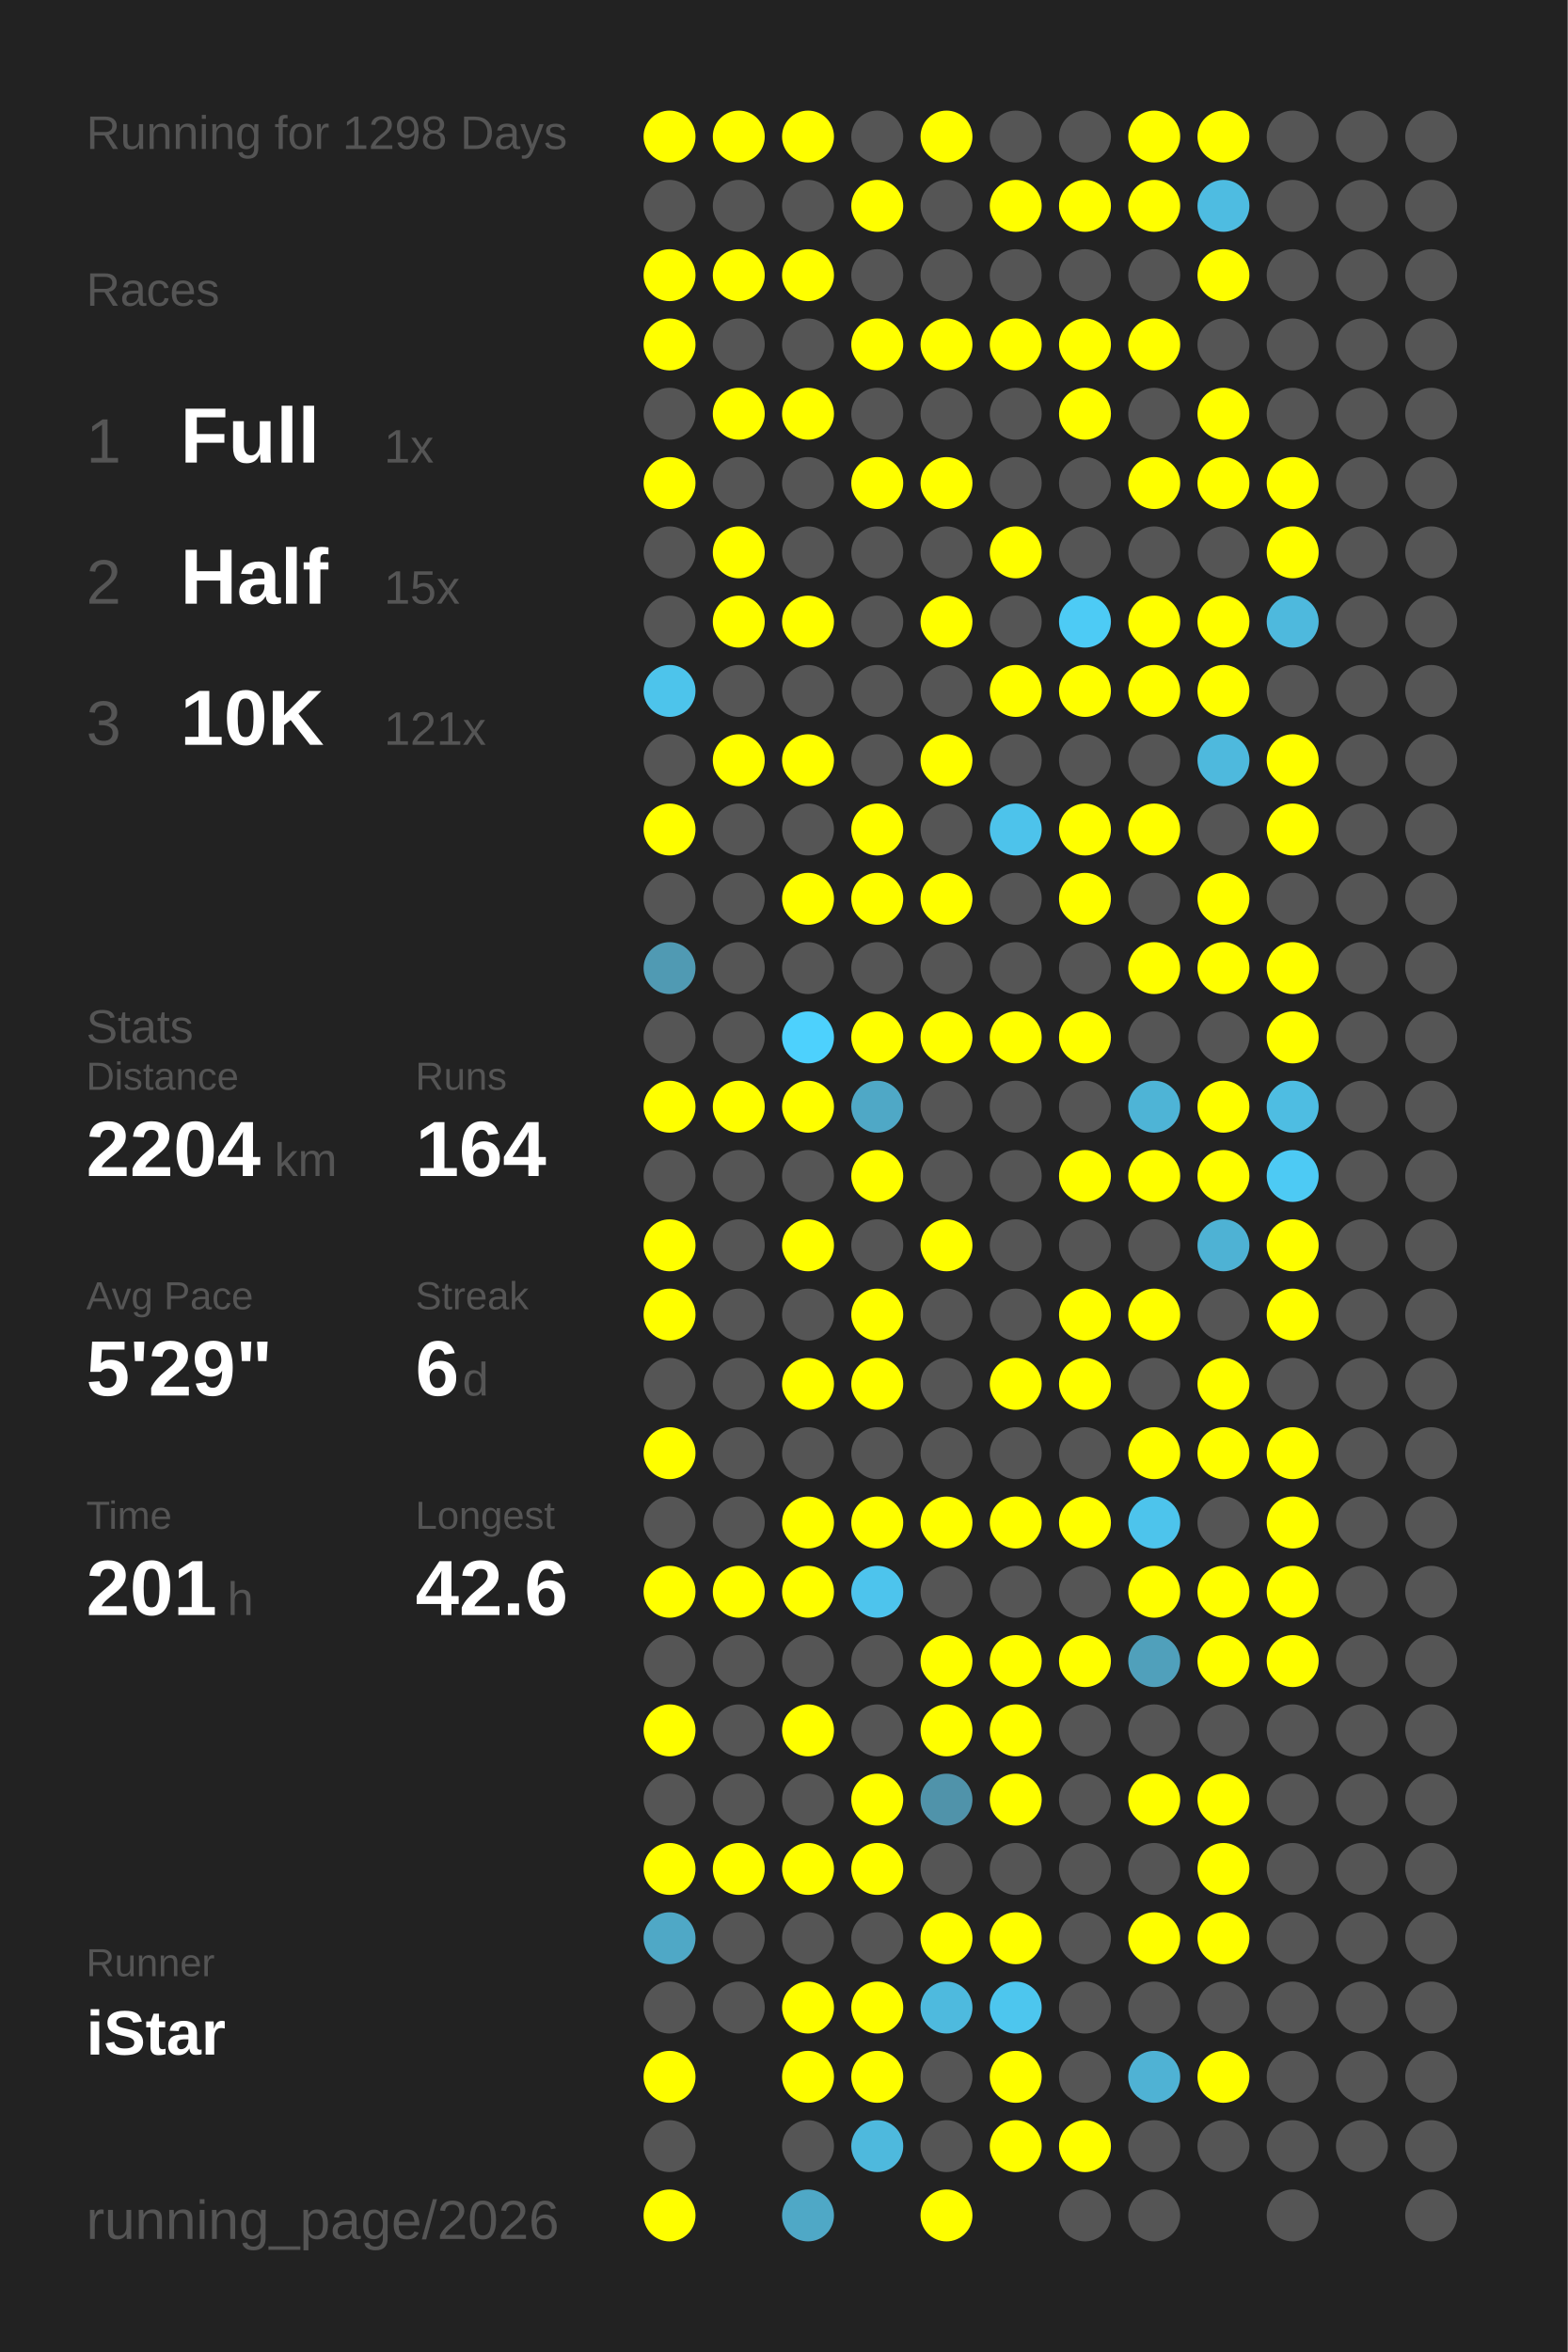
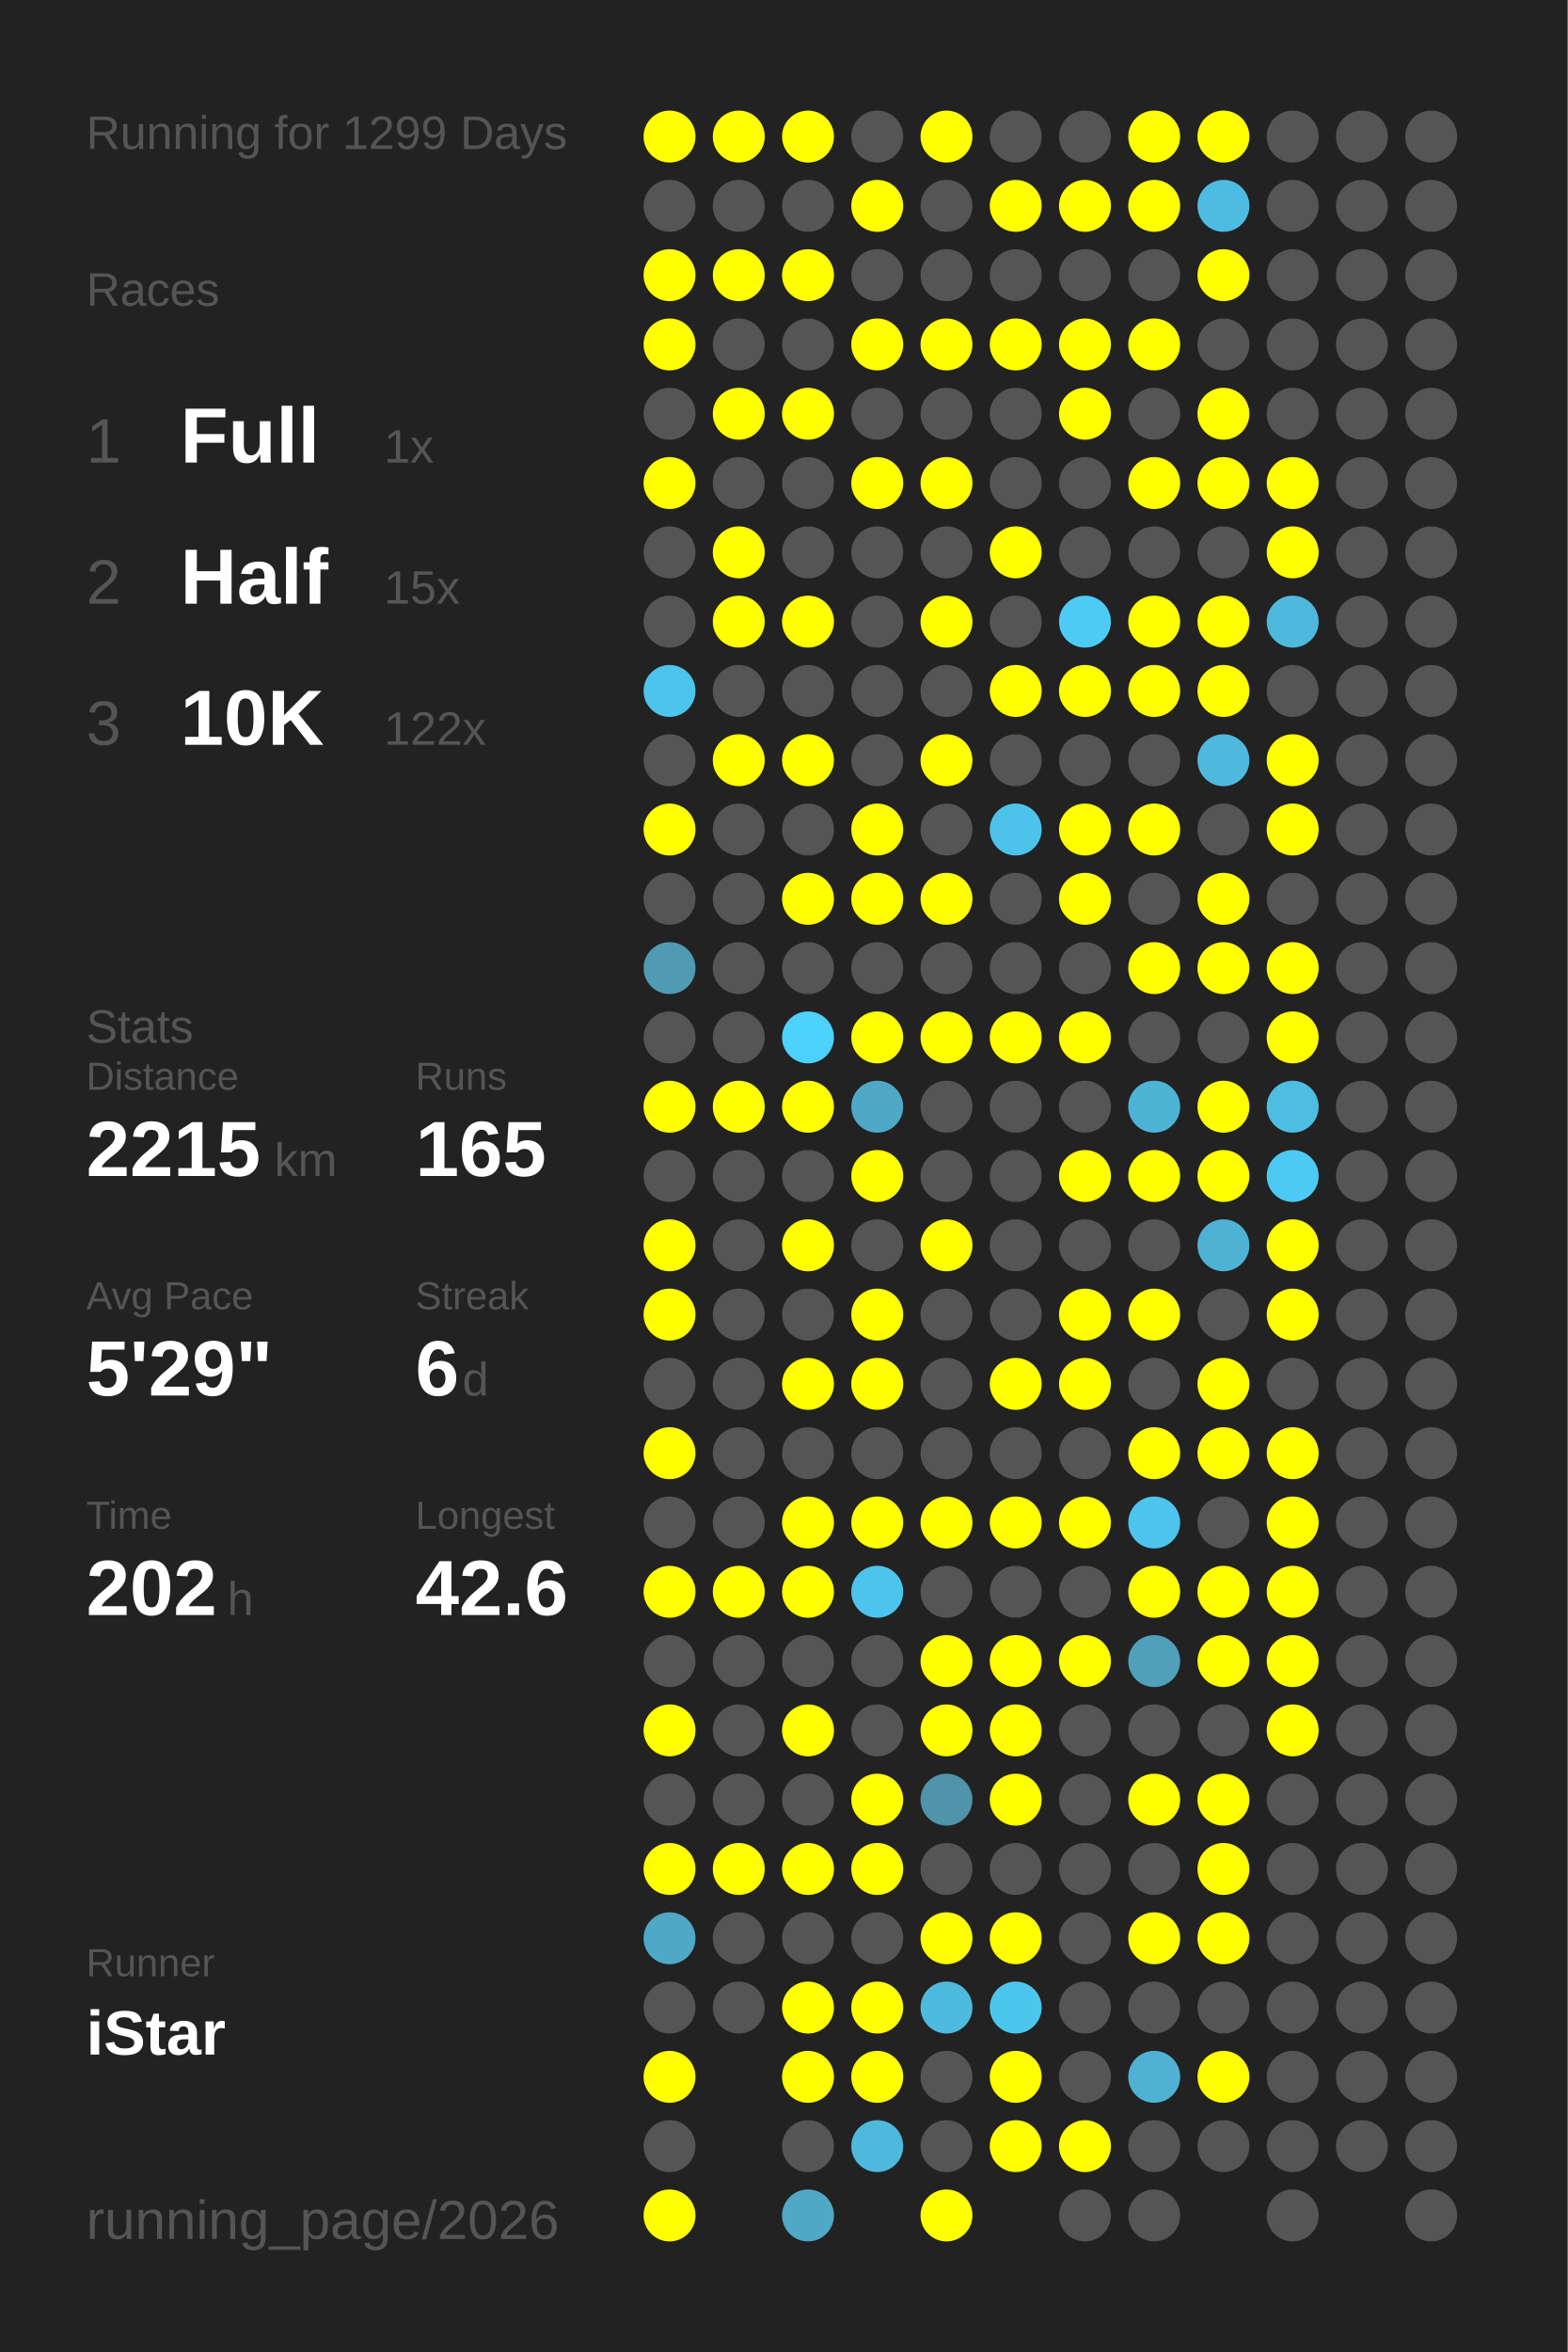
<svg xmlns="http://www.w3.org/2000/svg" baseProfile="full" height="300mm" version="1.1" viewBox="0,0,200,300" width="200mm">
  <defs />
  <rect fill="#222222" height="300" width="200" x="0" y="0" />
-   <text fill="#555555" style="font-size:6px; font-family:Arial;" x="11" y="19">Running for 1298 Days</text>
+   <text fill="#555555" style="font-size:6px; font-family:Arial;" x="11" y="19">Running for 1299 Days</text>
  <text fill="#555555" style="font-size:6px; font-family:Arial;" x="11" y="39">Races</text>
  <text fill="#555555" style="font-size:8px; font-family:Arial;" x="11" y="59">1</text>
  <text fill="#FFFFFF" style="font-size:10px; font-family:Arial; font-weight:bold;" x="23" y="59">Full</text>
  <text fill="#555555" style="font-size:6px; font-family:Arial;" x="49" y="59">1x</text>
  <text fill="#555555" style="font-size:8px; font-family:Arial;" x="11" y="77">2</text>
  <text fill="#FFFFFF" style="font-size:10px; font-family:Arial; font-weight:bold;" x="23" y="77">Half</text>
  <text fill="#555555" style="font-size:6px; font-family:Arial;" x="49" y="77">15x</text>
  <text fill="#555555" style="font-size:8px; font-family:Arial;" x="11" y="95">3</text>
  <text fill="#FFFFFF" style="font-size:10px; font-family:Arial; font-weight:bold;" x="23" y="95">10K</text>
-   <text fill="#555555" style="font-size:6px; font-family:Arial;" x="49" y="95">121x</text>
+   <text fill="#555555" style="font-size:6px; font-family:Arial;" x="49" y="95">122x</text>
  <text fill="#555555" style="font-size:6px; font-family:Arial;" x="11" y="133">Stats</text>
  <text fill="#555555" style="font-size:5px; font-family:Arial;" x="11" y="139">Distance</text>
-   <text fill="#FFFFFF" style="font-size:10px; font-family:Arial; font-weight:bold;" x="11" y="150">2204</text>
+   <text fill="#FFFFFF" style="font-size:10px; font-family:Arial; font-weight:bold;" x="11" y="150">2215</text>
  <text fill="#555555" style="font-size:6px; font-family:Arial;" x="35" y="150">km</text>
  <text fill="#555555" style="font-size:5px; font-family:Arial;" x="53" y="139">Runs</text>
-   <text fill="#FFFFFF" style="font-size:10px; font-family:Arial; font-weight:bold;" x="53" y="150">164</text>
+   <text fill="#FFFFFF" style="font-size:10px; font-family:Arial; font-weight:bold;" x="53" y="150">165</text>
  <text fill="#555555" style="font-size:5px; font-family:Arial;" x="11" y="167">Avg Pace</text>
  <text fill="#FFFFFF" style="font-size:10px; font-family:Arial; font-weight:bold;" x="11" y="178">5'29"</text>
  <text fill="#555555" style="font-size:5px; font-family:Arial;" x="53" y="167">Streak</text>
  <text fill="#FFFFFF" style="font-size:10px; font-family:Arial; font-weight:bold;" x="53" y="178">6</text>
  <text fill="#555555" style="font-size:6px; font-family:Arial;" x="59" y="178">d</text>
  <text fill="#555555" style="font-size:5px; font-family:Arial;" x="11" y="195">Time</text>
-   <text fill="#FFFFFF" style="font-size:10px; font-family:Arial; font-weight:bold;" x="11" y="206">201</text>
+   <text fill="#FFFFFF" style="font-size:10px; font-family:Arial; font-weight:bold;" x="11" y="206">202</text>
  <text fill="#555555" style="font-size:6px; font-family:Arial;" x="29" y="206">h</text>
  <text fill="#555555" style="font-size:5px; font-family:Arial;" x="53" y="195">Longest</text>
  <text fill="#FFFFFF" style="font-size:10px; font-family:Arial; font-weight:bold;" x="53" y="206">42.6</text>
  <text fill="#555555" style="font-size:5px; font-family:Arial;" x="11" y="252.065">Runner</text>
  <text fill="#FFFFFF" style="font-size:8px; font-family:Arial; font-weight:bold;" x="11" y="262.065">iStar</text>
  <text fill="#555555" style="font-size:7px; font-family:Arial;" x="11" y="285.581">running_page/2026</text>
  <circle cx="85.417" cy="17.419" fill="#FFFF00" r="3.312" />
  <circle cx="85.417" cy="26.258" fill="#555555" r="3.312" />
  <circle cx="85.417" cy="35.097" fill="#FFFF00" r="3.312" />
  <circle cx="85.417" cy="43.935" fill="#FFFF00" r="3.312" />
  <circle cx="85.417" cy="52.774" fill="#555555" r="3.312" />
  <circle cx="85.417" cy="61.613" fill="#FFFF00" r="3.312" />
  <circle cx="85.417" cy="70.452" fill="#555555" r="3.312" />
  <circle cx="85.417" cy="79.29" fill="#555555" r="3.312" />
  <circle cx="85.417" cy="88.129" fill="#4dc4eb" r="3.312" />
  <circle cx="85.417" cy="96.968" fill="#555555" r="3.312" />
  <circle cx="85.417" cy="105.806" fill="#FFFF00" r="3.312" />
  <circle cx="85.417" cy="114.645" fill="#555555" r="3.312" />
  <circle cx="85.417" cy="123.484" fill="#509ab3" r="3.312" />
  <circle cx="85.417" cy="132.323" fill="#555555" r="3.312" />
  <circle cx="85.417" cy="141.161" fill="#FFFF00" r="3.312" />
  <circle cx="85.417" cy="150" fill="#555555" r="3.312" />
  <circle cx="85.417" cy="158.839" fill="#FFFF00" r="3.312" />
  <circle cx="85.417" cy="167.677" fill="#FFFF00" r="3.312" />
  <circle cx="85.417" cy="176.516" fill="#555555" r="3.312" />
  <circle cx="85.417" cy="185.355" fill="#FFFF00" r="3.312" />
  <circle cx="85.417" cy="194.194" fill="#555555" r="3.312" />
  <circle cx="85.417" cy="203.032" fill="#FFFF00" r="3.312" />
  <circle cx="85.417" cy="211.871" fill="#555555" r="3.312" />
  <circle cx="85.417" cy="220.71" fill="#FFFF00" r="3.312" />
  <circle cx="85.417" cy="229.548" fill="#555555" r="3.312" />
  <circle cx="85.417" cy="238.387" fill="#FFFF00" r="3.312" />
  <circle cx="85.417" cy="247.226" fill="#4fa8c6" r="3.312" />
  <circle cx="85.417" cy="256.065" fill="#555555" r="3.312" />
  <circle cx="85.417" cy="264.903" fill="#FFFF00" r="3.312" />
  <circle cx="85.417" cy="273.742" fill="#555555" r="3.312" />
  <circle cx="85.417" cy="282.581" fill="#FFFF00" r="3.312" />
  <circle cx="94.25" cy="17.419" fill="#FFFF00" r="3.312" />
  <circle cx="94.25" cy="26.258" fill="#555555" r="3.312" />
  <circle cx="94.25" cy="35.097" fill="#FFFF00" r="3.312" />
  <circle cx="94.25" cy="43.935" fill="#555555" r="3.312" />
  <circle cx="94.25" cy="52.774" fill="#FFFF00" r="3.312" />
  <circle cx="94.25" cy="61.613" fill="#555555" r="3.312" />
  <circle cx="94.25" cy="70.452" fill="#FFFF00" r="3.312" />
  <circle cx="94.25" cy="79.29" fill="#FFFF00" r="3.312" />
  <circle cx="94.25" cy="88.129" fill="#555555" r="3.312" />
  <circle cx="94.25" cy="96.968" fill="#FFFF00" r="3.312" />
  <circle cx="94.25" cy="105.806" fill="#555555" r="3.312" />
  <circle cx="94.25" cy="114.645" fill="#555555" r="3.312" />
  <circle cx="94.25" cy="123.484" fill="#555555" r="3.312" />
  <circle cx="94.25" cy="132.323" fill="#555555" r="3.312" />
  <circle cx="94.25" cy="141.161" fill="#FFFF00" r="3.312" />
  <circle cx="94.25" cy="150" fill="#555555" r="3.312" />
  <circle cx="94.25" cy="158.839" fill="#555555" r="3.312" />
  <circle cx="94.25" cy="167.677" fill="#555555" r="3.312" />
  <circle cx="94.25" cy="176.516" fill="#555555" r="3.312" />
  <circle cx="94.25" cy="185.355" fill="#555555" r="3.312" />
  <circle cx="94.25" cy="194.194" fill="#555555" r="3.312" />
  <circle cx="94.25" cy="203.032" fill="#FFFF00" r="3.312" />
  <circle cx="94.25" cy="211.871" fill="#555555" r="3.312" />
  <circle cx="94.25" cy="220.71" fill="#555555" r="3.312" />
  <circle cx="94.25" cy="229.548" fill="#555555" r="3.312" />
  <circle cx="94.25" cy="238.387" fill="#FFFF00" r="3.312" />
  <circle cx="94.25" cy="247.226" fill="#555555" r="3.312" />
  <circle cx="94.25" cy="256.065" fill="#555555" r="3.312" />
  <circle cx="103.083" cy="17.419" fill="#FFFF00" r="3.312" />
  <circle cx="103.083" cy="26.258" fill="#555555" r="3.312" />
  <circle cx="103.083" cy="35.097" fill="#FFFF00" r="3.312" />
  <circle cx="103.083" cy="43.935" fill="#555555" r="3.312" />
  <circle cx="103.083" cy="52.774" fill="#FFFF00" r="3.312" />
  <circle cx="103.083" cy="61.613" fill="#555555" r="3.312" />
  <circle cx="103.083" cy="70.452" fill="#555555" r="3.312" />
  <circle cx="103.083" cy="79.29" fill="#FFFF00" r="3.312" />
  <circle cx="103.083" cy="88.129" fill="#555555" r="3.312" />
  <circle cx="103.083" cy="96.968" fill="#FFFF00" r="3.312" />
  <circle cx="103.083" cy="105.806" fill="#555555" r="3.312" />
  <circle cx="103.083" cy="114.645" fill="#FFFF00" r="3.312" />
  <circle cx="103.083" cy="123.484" fill="#555555" r="3.312" />
  <circle cx="103.083" cy="132.323" fill="#4dd1fd" r="3.312" />
  <circle cx="103.083" cy="141.161" fill="#FFFF00" r="3.312" />
  <circle cx="103.083" cy="150" fill="#555555" r="3.312" />
  <circle cx="103.083" cy="158.839" fill="#FFFF00" r="3.312" />
  <circle cx="103.083" cy="167.677" fill="#555555" r="3.312" />
  <circle cx="103.083" cy="176.516" fill="#FFFF00" r="3.312" />
  <circle cx="103.083" cy="185.355" fill="#555555" r="3.312" />
  <circle cx="103.083" cy="194.194" fill="#FFFF00" r="3.312" />
  <circle cx="103.083" cy="203.032" fill="#FFFF00" r="3.312" />
  <circle cx="103.083" cy="211.871" fill="#555555" r="3.312" />
  <circle cx="103.083" cy="220.71" fill="#FFFF00" r="3.312" />
  <circle cx="103.083" cy="229.548" fill="#555555" r="3.312" />
  <circle cx="103.083" cy="238.387" fill="#FFFF00" r="3.312" />
  <circle cx="103.083" cy="247.226" fill="#555555" r="3.312" />
  <circle cx="103.083" cy="256.065" fill="#FFFF00" r="3.312" />
  <circle cx="103.083" cy="264.903" fill="#FFFF00" r="3.312" />
  <circle cx="103.083" cy="273.742" fill="#555555" r="3.312" />
  <circle cx="103.083" cy="282.581" fill="#4fa8c6" r="3.312" />
  <circle cx="111.917" cy="17.419" fill="#555555" r="3.312" />
  <circle cx="111.917" cy="26.258" fill="#FFFF00" r="3.312" />
  <circle cx="111.917" cy="35.097" fill="#555555" r="3.312" />
  <circle cx="111.917" cy="43.935" fill="#FFFF00" r="3.312" />
  <circle cx="111.917" cy="52.774" fill="#555555" r="3.312" />
  <circle cx="111.917" cy="61.613" fill="#FFFF00" r="3.312" />
  <circle cx="111.917" cy="70.452" fill="#555555" r="3.312" />
  <circle cx="111.917" cy="79.29" fill="#555555" r="3.312" />
  <circle cx="111.917" cy="88.129" fill="#555555" r="3.312" />
  <circle cx="111.917" cy="96.968" fill="#555555" r="3.312" />
  <circle cx="111.917" cy="105.806" fill="#FFFF00" r="3.312" />
  <circle cx="111.917" cy="114.645" fill="#FFFF00" r="3.312" />
  <circle cx="111.917" cy="123.484" fill="#555555" r="3.312" />
  <circle cx="111.917" cy="132.323" fill="#FFFF00" r="3.312" />
  <circle cx="111.917" cy="141.161" fill="#4fa8c6" r="3.312" />
  <circle cx="111.917" cy="150" fill="#FFFF00" r="3.312" />
  <circle cx="111.917" cy="158.839" fill="#555555" r="3.312" />
  <circle cx="111.917" cy="167.677" fill="#FFFF00" r="3.312" />
  <circle cx="111.917" cy="176.516" fill="#FFFF00" r="3.312" />
  <circle cx="111.917" cy="185.355" fill="#555555" r="3.312" />
  <circle cx="111.917" cy="194.194" fill="#FFFF00" r="3.312" />
  <circle cx="111.917" cy="203.032" fill="#4dc4ed" r="3.312" />
  <circle cx="111.917" cy="211.871" fill="#555555" r="3.312" />
  <circle cx="111.917" cy="220.71" fill="#555555" r="3.312" />
  <circle cx="111.917" cy="229.548" fill="#FFFF00" r="3.312" />
  <circle cx="111.917" cy="238.387" fill="#FFFF00" r="3.312" />
  <circle cx="111.917" cy="247.226" fill="#555555" r="3.312" />
  <circle cx="111.917" cy="256.065" fill="#FFFF00" r="3.312" />
  <circle cx="111.917" cy="264.903" fill="#FFFF00" r="3.312" />
  <circle cx="111.917" cy="273.742" fill="#4eb9dd" r="3.312" />
  <circle cx="120.75" cy="17.419" fill="#FFFF00" r="3.312" />
  <circle cx="120.75" cy="26.258" fill="#555555" r="3.312" />
  <circle cx="120.75" cy="35.097" fill="#555555" r="3.312" />
  <circle cx="120.75" cy="43.935" fill="#FFFF00" r="3.312" />
  <circle cx="120.75" cy="52.774" fill="#555555" r="3.312" />
  <circle cx="120.75" cy="61.613" fill="#FFFF00" r="3.312" />
  <circle cx="120.75" cy="70.452" fill="#555555" r="3.312" />
  <circle cx="120.75" cy="79.29" fill="#FFFF00" r="3.312" />
  <circle cx="120.75" cy="88.129" fill="#555555" r="3.312" />
  <circle cx="120.75" cy="96.968" fill="#FFFF00" r="3.312" />
  <circle cx="120.75" cy="105.806" fill="#555555" r="3.312" />
  <circle cx="120.75" cy="114.645" fill="#FFFF00" r="3.312" />
  <circle cx="120.75" cy="123.484" fill="#555555" r="3.312" />
  <circle cx="120.75" cy="132.323" fill="#FFFF00" r="3.312" />
  <circle cx="120.75" cy="141.161" fill="#555555" r="3.312" />
  <circle cx="120.75" cy="150" fill="#555555" r="3.312" />
  <circle cx="120.75" cy="158.839" fill="#FFFF00" r="3.312" />
  <circle cx="120.75" cy="167.677" fill="#555555" r="3.312" />
  <circle cx="120.75" cy="176.516" fill="#555555" r="3.312" />
  <circle cx="120.75" cy="185.355" fill="#555555" r="3.312" />
  <circle cx="120.75" cy="194.194" fill="#FFFF00" r="3.312" />
  <circle cx="120.75" cy="203.032" fill="#555555" r="3.312" />
  <circle cx="120.75" cy="211.871" fill="#FFFF00" r="3.312" />
  <circle cx="120.75" cy="220.71" fill="#FFFF00" r="3.312" />
  <circle cx="120.75" cy="229.548" fill="#5093aa" r="3.312" />
  <circle cx="120.75" cy="238.387" fill="#555555" r="3.312" />
  <circle cx="120.75" cy="247.226" fill="#FFFF00" r="3.312" />
  <circle cx="120.75" cy="256.065" fill="#4ebade" r="3.312" />
  <circle cx="120.75" cy="264.903" fill="#555555" r="3.312" />
  <circle cx="120.75" cy="273.742" fill="#555555" r="3.312" />
  <circle cx="120.75" cy="282.581" fill="#FFFF00" r="3.312" />
  <circle cx="129.583" cy="17.419" fill="#555555" r="3.312" />
  <circle cx="129.583" cy="26.258" fill="#FFFF00" r="3.312" />
  <circle cx="129.583" cy="35.097" fill="#555555" r="3.312" />
  <circle cx="129.583" cy="43.935" fill="#FFFF00" r="3.312" />
  <circle cx="129.583" cy="52.774" fill="#555555" r="3.312" />
  <circle cx="129.583" cy="61.613" fill="#555555" r="3.312" />
  <circle cx="129.583" cy="70.452" fill="#FFFF00" r="3.312" />
  <circle cx="129.583" cy="79.29" fill="#555555" r="3.312" />
  <circle cx="129.583" cy="88.129" fill="#FFFF00" r="3.312" />
  <circle cx="129.583" cy="96.968" fill="#555555" r="3.312" />
  <circle cx="129.583" cy="105.806" fill="#4dc3eb" r="3.312" />
  <circle cx="129.583" cy="114.645" fill="#555555" r="3.312" />
  <circle cx="129.583" cy="123.484" fill="#555555" r="3.312" />
  <circle cx="129.583" cy="132.323" fill="#FFFF00" r="3.312" />
  <circle cx="129.583" cy="141.161" fill="#555555" r="3.312" />
  <circle cx="129.583" cy="150" fill="#555555" r="3.312" />
  <circle cx="129.583" cy="158.839" fill="#555555" r="3.312" />
  <circle cx="129.583" cy="167.677" fill="#555555" r="3.312" />
  <circle cx="129.583" cy="176.516" fill="#FFFF00" r="3.312" />
  <circle cx="129.583" cy="185.355" fill="#555555" r="3.312" />
  <circle cx="129.583" cy="194.194" fill="#FFFF00" r="3.312" />
  <circle cx="129.583" cy="203.032" fill="#555555" r="3.312" />
  <circle cx="129.583" cy="211.871" fill="#FFFF00" r="3.312" />
  <circle cx="129.583" cy="220.71" fill="#FFFF00" r="3.312" />
  <circle cx="129.583" cy="229.548" fill="#FFFF00" r="3.312" />
  <circle cx="129.583" cy="238.387" fill="#555555" r="3.312" />
  <circle cx="129.583" cy="247.226" fill="#FFFF00" r="3.312" />
  <circle cx="129.583" cy="256.065" fill="#4dc6ee" r="3.312" />
  <circle cx="129.583" cy="264.903" fill="#FFFF00" r="3.312" />
  <circle cx="129.583" cy="273.742" fill="#FFFF00" r="3.312" />
  <circle cx="138.417" cy="17.419" fill="#555555" r="3.312" />
  <circle cx="138.417" cy="26.258" fill="#FFFF00" r="3.312" />
  <circle cx="138.417" cy="35.097" fill="#555555" r="3.312" />
  <circle cx="138.417" cy="43.935" fill="#FFFF00" r="3.312" />
  <circle cx="138.417" cy="52.774" fill="#FFFF00" r="3.312" />
  <circle cx="138.417" cy="61.613" fill="#555555" r="3.312" />
  <circle cx="138.417" cy="70.452" fill="#555555" r="3.312" />
  <circle cx="138.417" cy="79.29" fill="#4dcbf5" r="3.312" />
  <circle cx="138.417" cy="88.129" fill="#FFFF00" r="3.312" />
  <circle cx="138.417" cy="96.968" fill="#555555" r="3.312" />
  <circle cx="138.417" cy="105.806" fill="#FFFF00" r="3.312" />
  <circle cx="138.417" cy="114.645" fill="#FFFF00" r="3.312" />
  <circle cx="138.417" cy="123.484" fill="#555555" r="3.312" />
  <circle cx="138.417" cy="132.323" fill="#FFFF00" r="3.312" />
  <circle cx="138.417" cy="141.161" fill="#555555" r="3.312" />
  <circle cx="138.417" cy="150" fill="#FFFF00" r="3.312" />
  <circle cx="138.417" cy="158.839" fill="#555555" r="3.312" />
  <circle cx="138.417" cy="167.677" fill="#FFFF00" r="3.312" />
  <circle cx="138.417" cy="176.516" fill="#FFFF00" r="3.312" />
  <circle cx="138.417" cy="185.355" fill="#555555" r="3.312" />
  <circle cx="138.417" cy="194.194" fill="#FFFF00" r="3.312" />
  <circle cx="138.417" cy="203.032" fill="#555555" r="3.312" />
  <circle cx="138.417" cy="211.871" fill="#FFFF00" r="3.312" />
  <circle cx="138.417" cy="220.71" fill="#555555" r="3.312" />
  <circle cx="138.417" cy="229.548" fill="#555555" r="3.312" />
  <circle cx="138.417" cy="238.387" fill="#555555" r="3.312" />
  <circle cx="138.417" cy="247.226" fill="#555555" r="3.312" />
  <circle cx="138.417" cy="256.065" fill="#555555" r="3.312" />
  <circle cx="138.417" cy="264.903" fill="#555555" r="3.312" />
  <circle cx="138.417" cy="273.742" fill="#FFFF00" r="3.312" />
  <circle cx="138.417" cy="282.581" fill="#555555" r="3.312" />
  <circle cx="147.25" cy="17.419" fill="#FFFF00" r="3.312" />
  <circle cx="147.25" cy="26.258" fill="#FFFF00" r="3.312" />
  <circle cx="147.25" cy="35.097" fill="#555555" r="3.312" />
  <circle cx="147.25" cy="43.935" fill="#FFFF00" r="3.312" />
  <circle cx="147.25" cy="52.774" fill="#555555" r="3.312" />
  <circle cx="147.25" cy="61.613" fill="#FFFF00" r="3.312" />
  <circle cx="147.25" cy="70.452" fill="#555555" r="3.312" />
  <circle cx="147.25" cy="79.29" fill="#FFFF00" r="3.312" />
  <circle cx="147.25" cy="88.129" fill="#FFFF00" r="3.312" />
  <circle cx="147.25" cy="96.968" fill="#555555" r="3.312" />
  <circle cx="147.25" cy="105.806" fill="#FFFF00" r="3.312" />
  <circle cx="147.25" cy="114.645" fill="#555555" r="3.312" />
  <circle cx="147.25" cy="123.484" fill="#FFFF00" r="3.312" />
  <circle cx="147.25" cy="132.323" fill="#555555" r="3.312" />
  <circle cx="147.25" cy="141.161" fill="#4eb4d6" r="3.312" />
  <circle cx="147.25" cy="150" fill="#FFFF00" r="3.312" />
  <circle cx="147.25" cy="158.839" fill="#555555" r="3.312" />
  <circle cx="147.25" cy="167.677" fill="#FFFF00" r="3.312" />
  <circle cx="147.25" cy="176.516" fill="#555555" r="3.312" />
  <circle cx="147.25" cy="185.355" fill="#FFFF00" r="3.312" />
  <circle cx="147.25" cy="194.194" fill="#4dc4ec" r="3.312" />
  <circle cx="147.25" cy="203.032" fill="#FFFF00" r="3.312" />
  <circle cx="147.25" cy="211.871" fill="#50a0bb" r="3.312" />
  <circle cx="147.25" cy="220.71" fill="#555555" r="3.312" />
  <circle cx="147.25" cy="229.548" fill="#FFFF00" r="3.312" />
  <circle cx="147.25" cy="238.387" fill="#555555" r="3.312" />
  <circle cx="147.25" cy="247.226" fill="#FFFF00" r="3.312" />
  <circle cx="147.25" cy="256.065" fill="#555555" r="3.312" />
  <circle cx="147.25" cy="264.903" fill="#4fb2d4" r="3.312" />
  <circle cx="147.25" cy="273.742" fill="#555555" r="3.312" />
  <circle cx="147.25" cy="282.581" fill="#555555" r="3.312" />
  <circle cx="156.083" cy="17.419" fill="#FFFF00" r="3.312" />
  <circle cx="156.083" cy="26.258" fill="#4ebce1" r="3.312" />
  <circle cx="156.083" cy="35.097" fill="#FFFF00" r="3.312" />
  <circle cx="156.083" cy="43.935" fill="#555555" r="3.312" />
  <circle cx="156.083" cy="52.774" fill="#FFFF00" r="3.312" />
  <circle cx="156.083" cy="61.613" fill="#FFFF00" r="3.312" />
  <circle cx="156.083" cy="70.452" fill="#555555" r="3.312" />
  <circle cx="156.083" cy="79.29" fill="#FFFF00" r="3.312" />
  <circle cx="156.083" cy="88.129" fill="#FFFF00" r="3.312" />
  <circle cx="156.083" cy="96.968" fill="#4eb9dd" r="3.312" />
  <circle cx="156.083" cy="105.806" fill="#555555" r="3.312" />
  <circle cx="156.083" cy="114.645" fill="#FFFF00" r="3.312" />
  <circle cx="156.083" cy="123.484" fill="#FFFF00" r="3.312" />
  <circle cx="156.083" cy="132.323" fill="#555555" r="3.312" />
  <circle cx="156.083" cy="141.161" fill="#FFFF00" r="3.312" />
  <circle cx="156.083" cy="150" fill="#FFFF00" r="3.312" />
  <circle cx="156.083" cy="158.839" fill="#4eb2d4" r="3.312" />
  <circle cx="156.083" cy="167.677" fill="#555555" r="3.312" />
  <circle cx="156.083" cy="176.516" fill="#FFFF00" r="3.312" />
  <circle cx="156.083" cy="185.355" fill="#FFFF00" r="3.312" />
  <circle cx="156.083" cy="194.194" fill="#555555" r="3.312" />
  <circle cx="156.083" cy="203.032" fill="#FFFF00" r="3.312" />
  <circle cx="156.083" cy="211.871" fill="#FFFF00" r="3.312" />
  <circle cx="156.083" cy="220.71" fill="#555555" r="3.312" />
  <circle cx="156.083" cy="229.548" fill="#FFFF00" r="3.312" />
  <circle cx="156.083" cy="238.387" fill="#FFFF00" r="3.312" />
  <circle cx="156.083" cy="247.226" fill="#FFFF00" r="3.312" />
  <circle cx="156.083" cy="256.065" fill="#555555" r="3.312" />
  <circle cx="156.083" cy="264.903" fill="#FFFF00" r="3.312" />
  <circle cx="156.083" cy="273.742" fill="#555555" r="3.312" />
  <circle cx="164.917" cy="17.419" fill="#555555" r="3.312" />
  <circle cx="164.917" cy="26.258" fill="#555555" r="3.312" />
  <circle cx="164.917" cy="35.097" fill="#555555" r="3.312" />
  <circle cx="164.917" cy="43.935" fill="#555555" r="3.312" />
  <circle cx="164.917" cy="52.774" fill="#555555" r="3.312" />
  <circle cx="164.917" cy="61.613" fill="#FFFF00" r="3.312" />
  <circle cx="164.917" cy="70.452" fill="#FFFF00" r="3.312" />
  <circle cx="164.917" cy="79.29" fill="#4eb9dd" r="3.312" />
  <circle cx="164.917" cy="88.129" fill="#555555" r="3.312" />
  <circle cx="164.917" cy="96.968" fill="#FFFF00" r="3.312" />
  <circle cx="164.917" cy="105.806" fill="#FFFF00" r="3.312" />
  <circle cx="164.917" cy="114.645" fill="#555555" r="3.312" />
  <circle cx="164.917" cy="123.484" fill="#FFFF00" r="3.312" />
  <circle cx="164.917" cy="132.323" fill="#FFFF00" r="3.312" />
  <circle cx="164.917" cy="141.161" fill="#4ebde2" r="3.312" />
  <circle cx="164.917" cy="150" fill="#4dcaf4" r="3.312" />
  <circle cx="164.917" cy="158.839" fill="#FFFF00" r="3.312" />
  <circle cx="164.917" cy="167.677" fill="#FFFF00" r="3.312" />
  <circle cx="164.917" cy="176.516" fill="#555555" r="3.312" />
  <circle cx="164.917" cy="185.355" fill="#FFFF00" r="3.312" />
  <circle cx="164.917" cy="194.194" fill="#FFFF00" r="3.312" />
  <circle cx="164.917" cy="203.032" fill="#FFFF00" r="3.312" />
  <circle cx="164.917" cy="211.871" fill="#FFFF00" r="3.312" />
-   <circle cx="164.917" cy="220.71" fill="#555555" r="3.312" />
+   <circle cx="164.917" cy="220.71" fill="#FFFF00" r="3.312" />
  <circle cx="164.917" cy="229.548" fill="#555555" r="3.312" />
  <circle cx="164.917" cy="238.387" fill="#555555" r="3.312" />
  <circle cx="164.917" cy="247.226" fill="#555555" r="3.312" />
  <circle cx="164.917" cy="256.065" fill="#555555" r="3.312" />
  <circle cx="164.917" cy="264.903" fill="#555555" r="3.312" />
  <circle cx="164.917" cy="273.742" fill="#555555" r="3.312" />
  <circle cx="164.917" cy="282.581" fill="#555555" r="3.312" />
  <circle cx="173.75" cy="17.419" fill="#555555" r="3.312" />
  <circle cx="173.75" cy="26.258" fill="#555555" r="3.312" />
  <circle cx="173.75" cy="35.097" fill="#555555" r="3.312" />
  <circle cx="173.75" cy="43.935" fill="#555555" r="3.312" />
  <circle cx="173.75" cy="52.774" fill="#555555" r="3.312" />
  <circle cx="173.75" cy="61.613" fill="#555555" r="3.312" />
  <circle cx="173.75" cy="70.452" fill="#555555" r="3.312" />
  <circle cx="173.75" cy="79.29" fill="#555555" r="3.312" />
  <circle cx="173.75" cy="88.129" fill="#555555" r="3.312" />
  <circle cx="173.75" cy="96.968" fill="#555555" r="3.312" />
  <circle cx="173.75" cy="105.806" fill="#555555" r="3.312" />
  <circle cx="173.75" cy="114.645" fill="#555555" r="3.312" />
  <circle cx="173.75" cy="123.484" fill="#555555" r="3.312" />
  <circle cx="173.75" cy="132.323" fill="#555555" r="3.312" />
  <circle cx="173.75" cy="141.161" fill="#555555" r="3.312" />
  <circle cx="173.75" cy="150" fill="#555555" r="3.312" />
  <circle cx="173.75" cy="158.839" fill="#555555" r="3.312" />
  <circle cx="173.75" cy="167.677" fill="#555555" r="3.312" />
  <circle cx="173.75" cy="176.516" fill="#555555" r="3.312" />
  <circle cx="173.75" cy="185.355" fill="#555555" r="3.312" />
  <circle cx="173.75" cy="194.194" fill="#555555" r="3.312" />
  <circle cx="173.75" cy="203.032" fill="#555555" r="3.312" />
  <circle cx="173.75" cy="211.871" fill="#555555" r="3.312" />
  <circle cx="173.75" cy="220.71" fill="#555555" r="3.312" />
  <circle cx="173.75" cy="229.548" fill="#555555" r="3.312" />
  <circle cx="173.75" cy="238.387" fill="#555555" r="3.312" />
  <circle cx="173.75" cy="247.226" fill="#555555" r="3.312" />
  <circle cx="173.75" cy="256.065" fill="#555555" r="3.312" />
  <circle cx="173.75" cy="264.903" fill="#555555" r="3.312" />
  <circle cx="173.75" cy="273.742" fill="#555555" r="3.312" />
  <circle cx="182.583" cy="17.419" fill="#555555" r="3.312" />
  <circle cx="182.583" cy="26.258" fill="#555555" r="3.312" />
  <circle cx="182.583" cy="35.097" fill="#555555" r="3.312" />
  <circle cx="182.583" cy="43.935" fill="#555555" r="3.312" />
  <circle cx="182.583" cy="52.774" fill="#555555" r="3.312" />
  <circle cx="182.583" cy="61.613" fill="#555555" r="3.312" />
  <circle cx="182.583" cy="70.452" fill="#555555" r="3.312" />
  <circle cx="182.583" cy="79.29" fill="#555555" r="3.312" />
  <circle cx="182.583" cy="88.129" fill="#555555" r="3.312" />
  <circle cx="182.583" cy="96.968" fill="#555555" r="3.312" />
  <circle cx="182.583" cy="105.806" fill="#555555" r="3.312" />
  <circle cx="182.583" cy="114.645" fill="#555555" r="3.312" />
  <circle cx="182.583" cy="123.484" fill="#555555" r="3.312" />
  <circle cx="182.583" cy="132.323" fill="#555555" r="3.312" />
  <circle cx="182.583" cy="141.161" fill="#555555" r="3.312" />
  <circle cx="182.583" cy="150" fill="#555555" r="3.312" />
  <circle cx="182.583" cy="158.839" fill="#555555" r="3.312" />
  <circle cx="182.583" cy="167.677" fill="#555555" r="3.312" />
  <circle cx="182.583" cy="176.516" fill="#555555" r="3.312" />
  <circle cx="182.583" cy="185.355" fill="#555555" r="3.312" />
  <circle cx="182.583" cy="194.194" fill="#555555" r="3.312" />
  <circle cx="182.583" cy="203.032" fill="#555555" r="3.312" />
  <circle cx="182.583" cy="211.871" fill="#555555" r="3.312" />
  <circle cx="182.583" cy="220.71" fill="#555555" r="3.312" />
  <circle cx="182.583" cy="229.548" fill="#555555" r="3.312" />
  <circle cx="182.583" cy="238.387" fill="#555555" r="3.312" />
  <circle cx="182.583" cy="247.226" fill="#555555" r="3.312" />
  <circle cx="182.583" cy="256.065" fill="#555555" r="3.312" />
  <circle cx="182.583" cy="264.903" fill="#555555" r="3.312" />
  <circle cx="182.583" cy="273.742" fill="#555555" r="3.312" />
  <circle cx="182.583" cy="282.581" fill="#555555" r="3.312" />
</svg>
